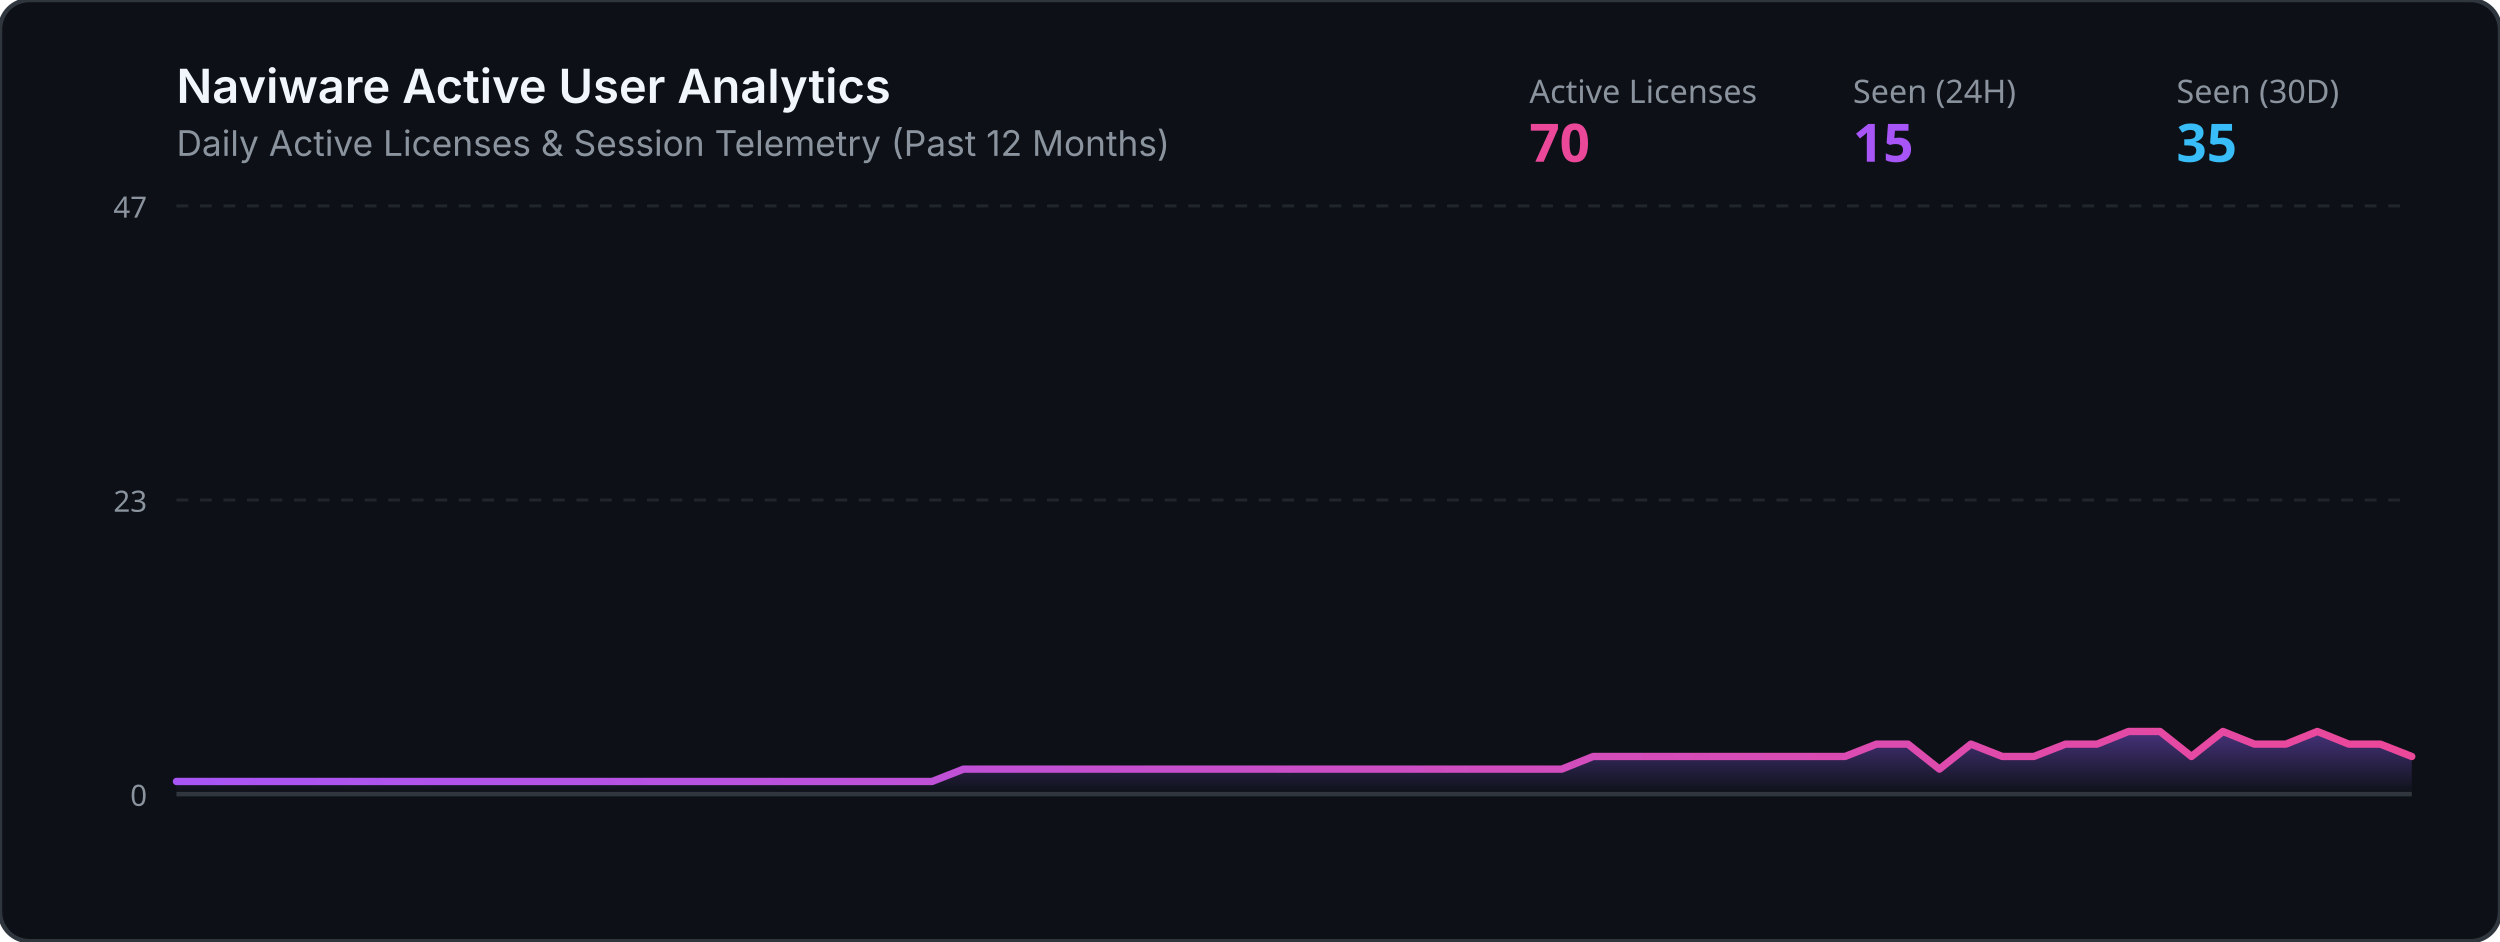
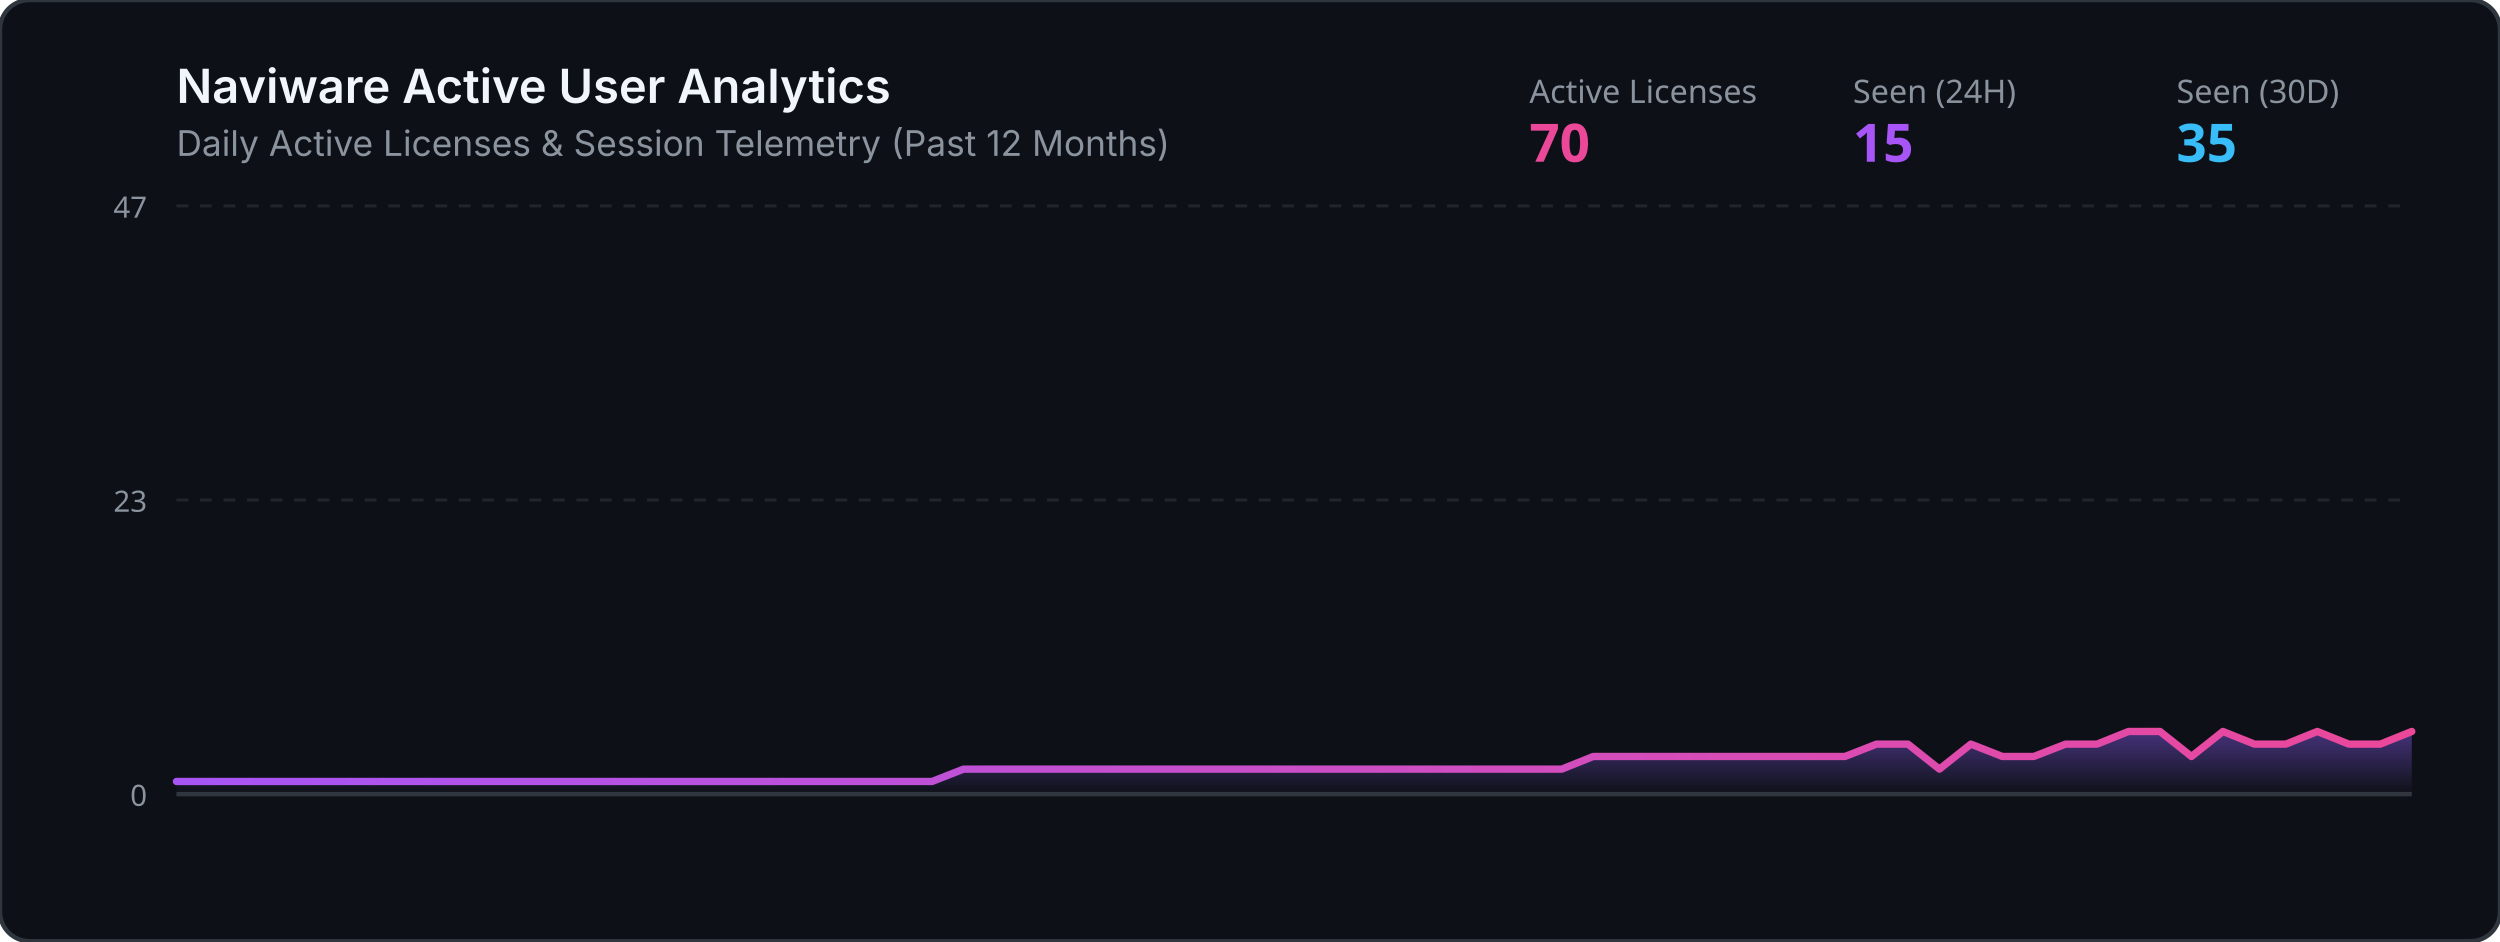
<svg xmlns="http://www.w3.org/2000/svg" viewBox="0 0 850 320" width="100%" height="320">
  <defs>
    <linearGradient id="grad" x1="0%" y1="0%" x2="0%" y2="100%">
      <stop offset="0%" stop-color="#8b5cf6" stop-opacity="0.45" />
      <stop offset="100%" stop-color="#8b5cf6" stop-opacity="0.0" />
    </linearGradient>
    <linearGradient id="lineGrad" x1="0%" y1="0%" x2="100%" y2="0%">
      <stop offset="0%" stop-color="#a855f7" />
      <stop offset="100%" stop-color="#ec4899" />
    </linearGradient>
  </defs>
  <rect width="850" height="320" rx="10" fill="#0d1117" stroke="#30363d" stroke-width="1.5" />
  <text x="60" y="35" fill="#f0f6fc" font-family="-apple-system,BlinkMacSystemFont,Segoe UI,sans-serif" font-size="16" font-weight="600">Naviware Active User Analytics</text>
  <text x="60" y="53" fill="#8b949e" font-family="-apple-system,BlinkMacSystemFont,Segoe UI,sans-serif" font-size="12">Daily Active Licenses &amp; Session Telemetry (Past 12 Months)</text>
  <text x="520" y="35" fill="#8b949e" font-family="sans-serif" font-size="11">Active Licenses</text>
  <text x="520" y="55" fill="#ec4899" font-family="sans-serif" font-size="18" font-weight="bold">70</text>
  <text x="630" y="35" fill="#8b949e" font-family="sans-serif" font-size="11">Seen (24H)</text>
  <text x="630" y="55" fill="#a855f7" font-family="sans-serif" font-size="18" font-weight="bold">15</text>
  <text x="740" y="35" fill="#8b949e" font-family="sans-serif" font-size="11">Seen (30D)</text>
  <text x="740" y="55" fill="#38bdf8" font-family="sans-serif" font-size="18" font-weight="bold">35</text>
  <line x1="60" y1="70" x2="820" y2="70" stroke="#21262d" stroke-width="1" stroke-dasharray="4" />
  <line x1="60" y1="170.0" x2="820" y2="170.0" stroke="#21262d" stroke-width="1" stroke-dasharray="4" />
  <line x1="60" y1="270" x2="820" y2="270" stroke="#30363d" stroke-width="1.5" />
  <text x="50" y="74" fill="#8b949e" font-family="sans-serif" font-size="10" text-anchor="end">47</text>
  <text x="50" y="174.0" fill="#8b949e" font-family="sans-serif" font-size="10" text-anchor="end">23</text>
  <text x="50" y="274" fill="#8b949e" font-family="sans-serif" font-size="10" text-anchor="end">0</text>
-   <polygon points="60,270 60.0,265.7 70.7,265.7 81.4,265.7 92.1,265.7 102.8,265.7 113.5,265.7 124.2,265.7 134.9,265.7 145.6,265.7 156.3,265.7 167.0,265.7 177.7,265.7 188.5,265.7 199.2,265.7 209.9,265.7 220.6,265.7 231.3,265.7 242.0,265.7 252.7,265.7 263.4,265.7 274.1,265.7 284.8,265.7 295.5,265.7 306.2,265.7 316.9,265.7 327.6,261.5 338.3,261.5 349.0,261.5 359.7,261.5 370.4,261.5 381.1,261.5 391.8,261.5 402.5,261.5 413.2,261.5 423.9,261.5 434.6,261.5 445.4,261.5 456.1,261.5 466.8,261.5 477.5,261.5 488.2,261.5 498.9,261.5 509.6,261.5 520.3,261.5 531.0,261.5 541.7,257.2 552.4,257.2 563.1,257.2 573.8,257.2 584.5,257.2 595.2,257.2 605.9,257.2 616.6,257.2 627.3,257.2 638.0,253.0 648.7,253.0 659.4,261.5 670.1,253.0 680.8,257.2 691.5,257.2 702.3,253.0 713.0,253.0 723.7,248.7 734.4,248.7 745.1,257.2 755.8,248.7 766.5,253.0 777.2,253.0 787.9,248.7 798.6,253.0 809.3,253.0 820.0,257.2 820,270" fill="url(#grad)" />
-   <polyline points="60.0,265.7 70.7,265.7 81.4,265.7 92.1,265.7 102.8,265.7 113.5,265.7 124.2,265.7 134.9,265.7 145.6,265.7 156.3,265.7 167.0,265.7 177.7,265.7 188.5,265.7 199.2,265.7 209.9,265.7 220.6,265.7 231.3,265.7 242.0,265.7 252.7,265.7 263.4,265.7 274.1,265.7 284.8,265.7 295.5,265.7 306.2,265.7 316.9,265.7 327.6,261.5 338.3,261.5 349.0,261.5 359.7,261.5 370.4,261.5 381.1,261.5 391.8,261.5 402.5,261.5 413.2,261.5 423.9,261.5 434.6,261.5 445.4,261.5 456.1,261.5 466.8,261.5 477.5,261.5 488.2,261.5 498.9,261.5 509.6,261.5 520.3,261.5 531.0,261.5 541.7,257.2 552.4,257.2 563.1,257.2 573.8,257.2 584.5,257.2 595.2,257.2 605.9,257.2 616.6,257.2 627.3,257.2 638.0,253.0 648.7,253.0 659.4,261.5 670.1,253.0 680.8,257.2 691.5,257.2 702.3,253.0 713.0,253.0 723.7,248.7 734.4,248.7 745.1,257.2 755.8,248.7 766.5,253.0 777.2,253.0 787.9,248.7 798.6,253.0 809.3,253.0 820.0,257.2" fill="none" stroke="url(#lineGrad)" stroke-width="2.5" stroke-linecap="round" stroke-linejoin="round" />
+   <polygon points="60,270 60.0,265.7 70.7,265.7 81.4,265.7 92.1,265.7 102.8,265.7 113.5,265.7 124.2,265.7 134.9,265.7 145.6,265.7 156.3,265.7 167.0,265.7 177.7,265.7 188.5,265.7 199.2,265.7 209.9,265.7 220.6,265.7 231.3,265.7 242.0,265.7 252.7,265.7 263.4,265.7 274.1,265.7 284.8,265.7 295.5,265.7 306.2,265.7 316.9,265.7 327.6,261.5 338.3,261.5 349.0,261.5 359.7,261.5 370.4,261.5 381.1,261.5 391.8,261.5 402.5,261.5 413.2,261.5 423.9,261.5 434.6,261.5 445.4,261.5 456.1,261.5 466.8,261.5 477.5,261.5 488.2,261.5 498.9,261.5 509.6,261.5 520.3,261.5 531.0,261.5 541.7,257.2 552.4,257.2 563.1,257.2 573.8,257.2 584.5,257.2 595.2,257.2 605.9,257.2 616.6,257.2 627.3,257.2 638.0,253.0 648.7,253.0 659.4,261.5 670.1,253.0 680.8,257.2 691.5,257.2 702.3,253.0 713.0,253.0 723.7,248.7 734.4,248.7 745.1,257.2 755.8,248.7 766.5,253.0 777.2,253.0 787.9,248.7 798.6,253.0 809.3,253.0 820.0,248.7 820,270" fill="url(#grad)" />
+   <polyline points="60.0,265.7 70.7,265.7 81.4,265.7 92.1,265.7 102.8,265.7 113.5,265.7 124.2,265.7 134.9,265.7 145.6,265.7 156.3,265.7 167.0,265.7 177.7,265.7 188.5,265.7 199.2,265.7 209.9,265.7 220.6,265.7 231.3,265.7 242.0,265.7 252.7,265.7 263.4,265.7 274.1,265.7 284.8,265.7 295.5,265.7 306.2,265.7 316.9,265.7 327.6,261.5 338.3,261.5 349.0,261.5 359.7,261.5 370.4,261.5 381.1,261.5 391.8,261.5 402.5,261.5 413.2,261.5 423.9,261.5 434.6,261.5 445.4,261.5 456.1,261.5 466.8,261.5 477.5,261.5 488.2,261.5 498.9,261.5 509.6,261.5 520.3,261.5 531.0,261.5 541.7,257.2 552.4,257.2 563.1,257.2 573.8,257.2 584.5,257.2 595.2,257.2 605.9,257.2 616.6,257.2 627.3,257.2 638.0,253.0 648.7,253.0 659.4,261.5 670.1,253.0 680.8,257.2 691.5,257.2 702.3,253.0 713.0,253.0 723.7,248.7 734.4,248.7 745.1,257.2 755.8,248.7 766.5,253.0 777.2,253.0 787.9,248.7 798.6,253.0 809.3,253.0 820.0,248.7" fill="none" stroke="url(#lineGrad)" stroke-width="2.5" stroke-linecap="round" stroke-linejoin="round" />
</svg>
